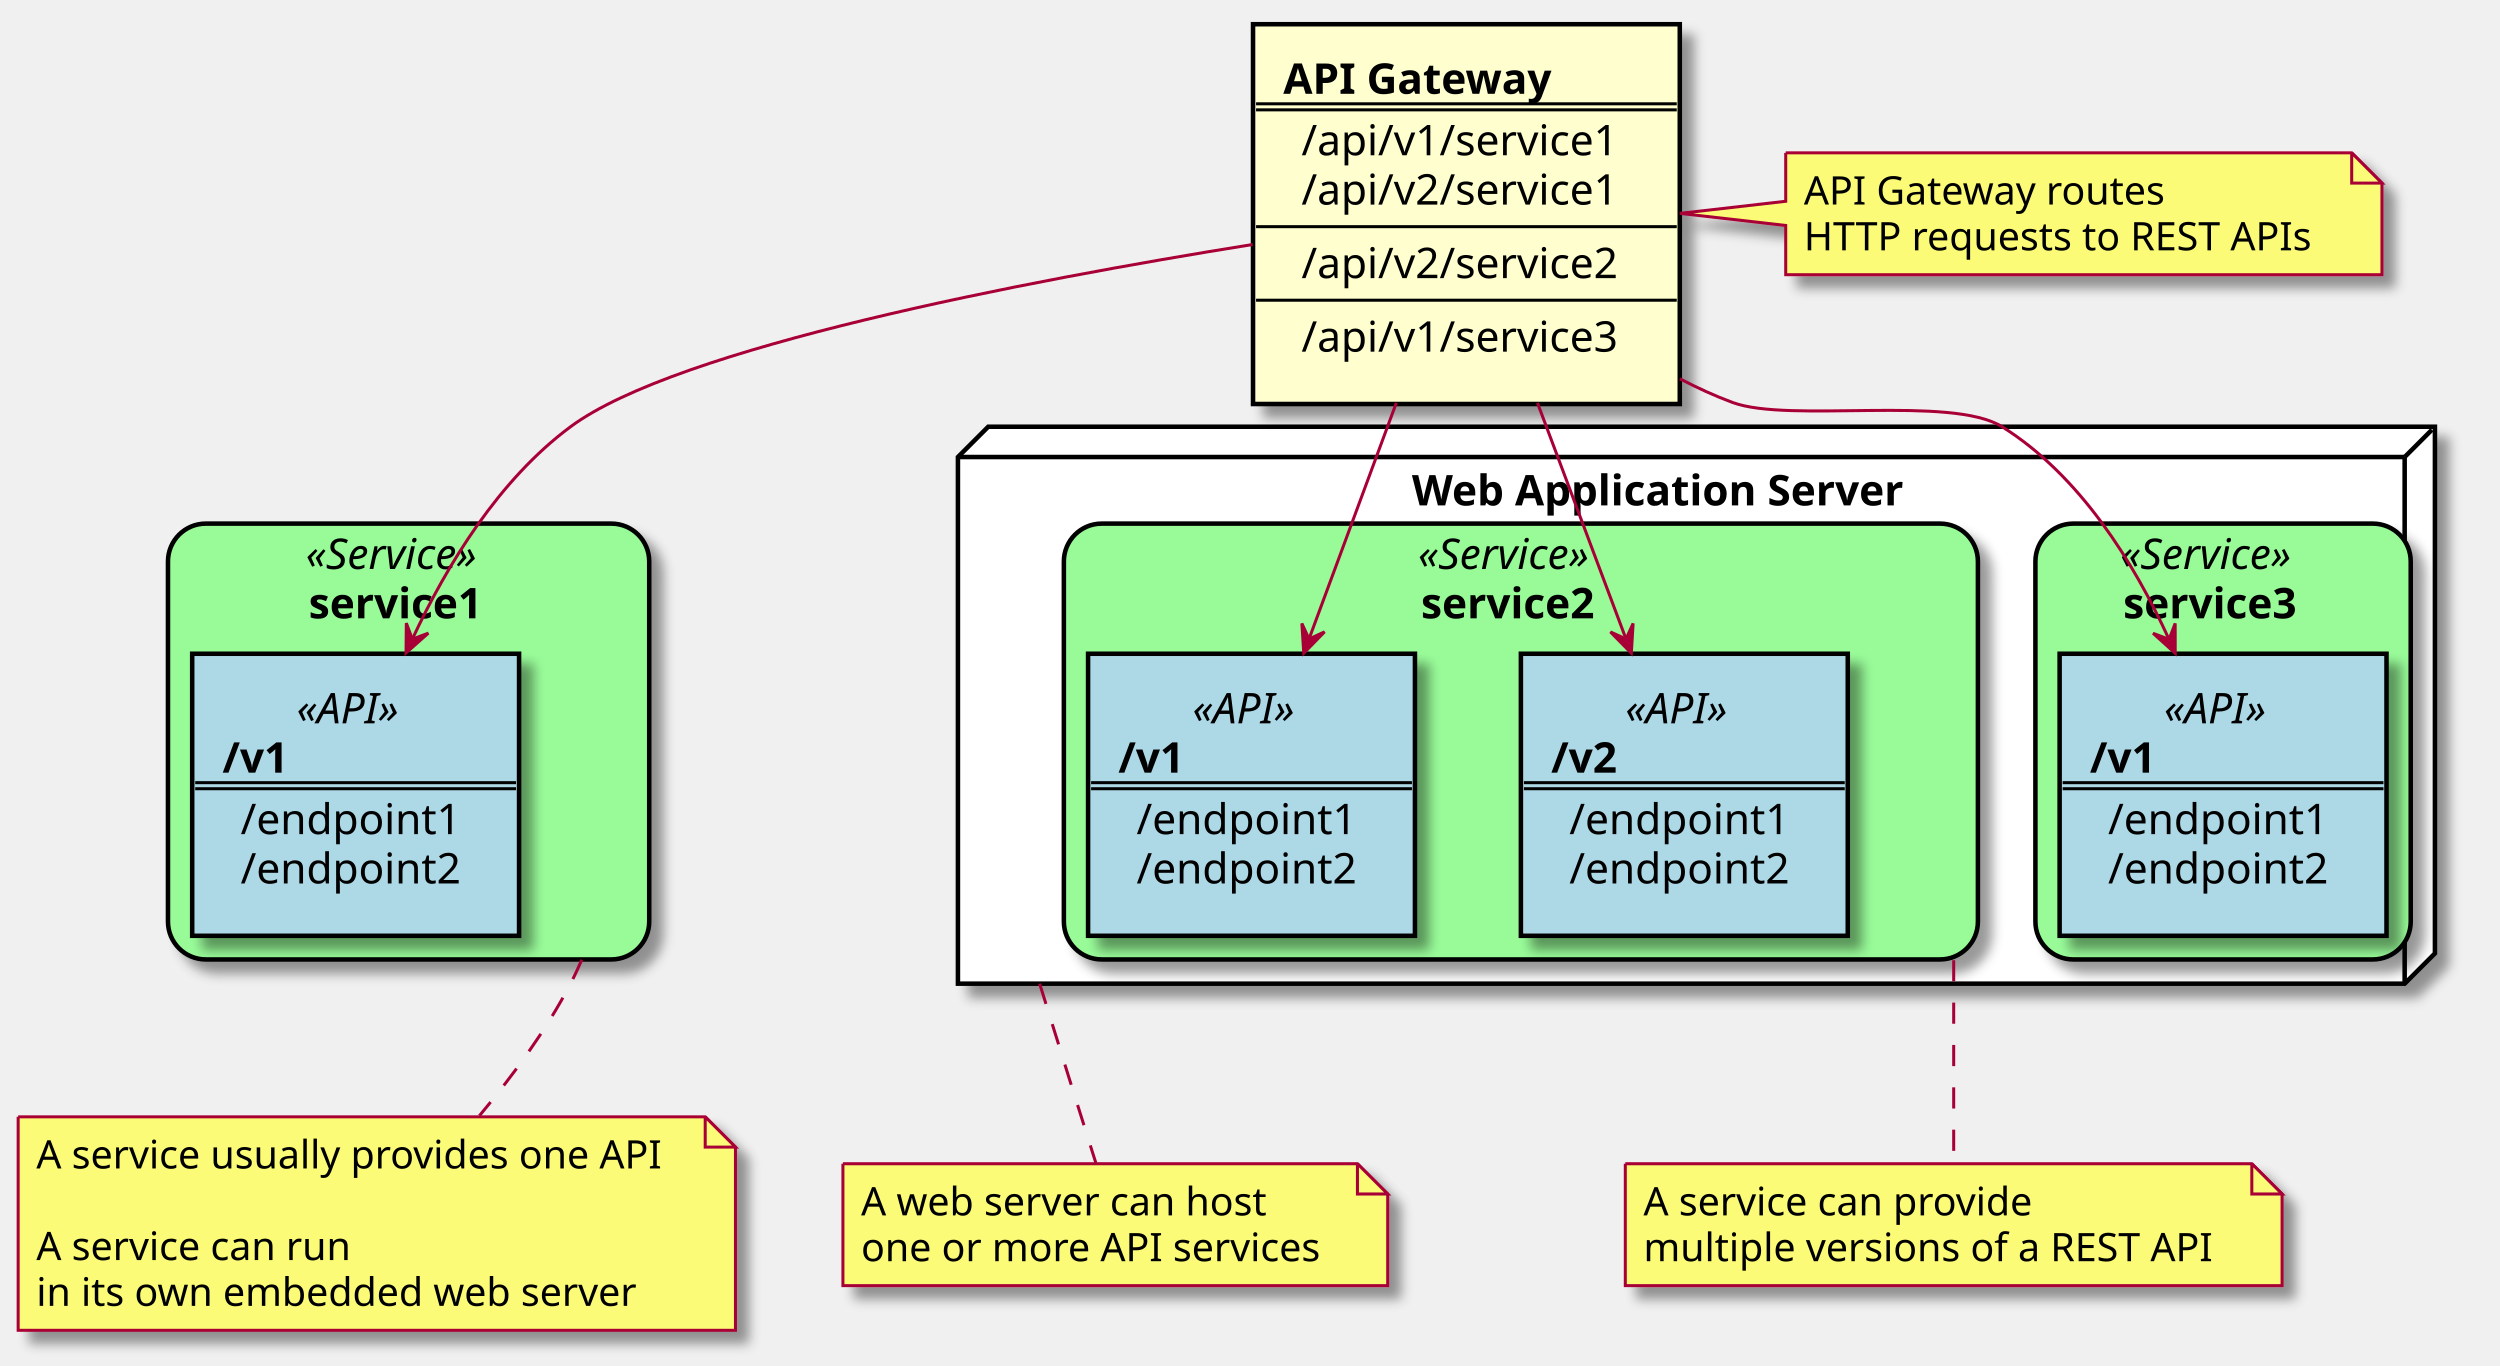
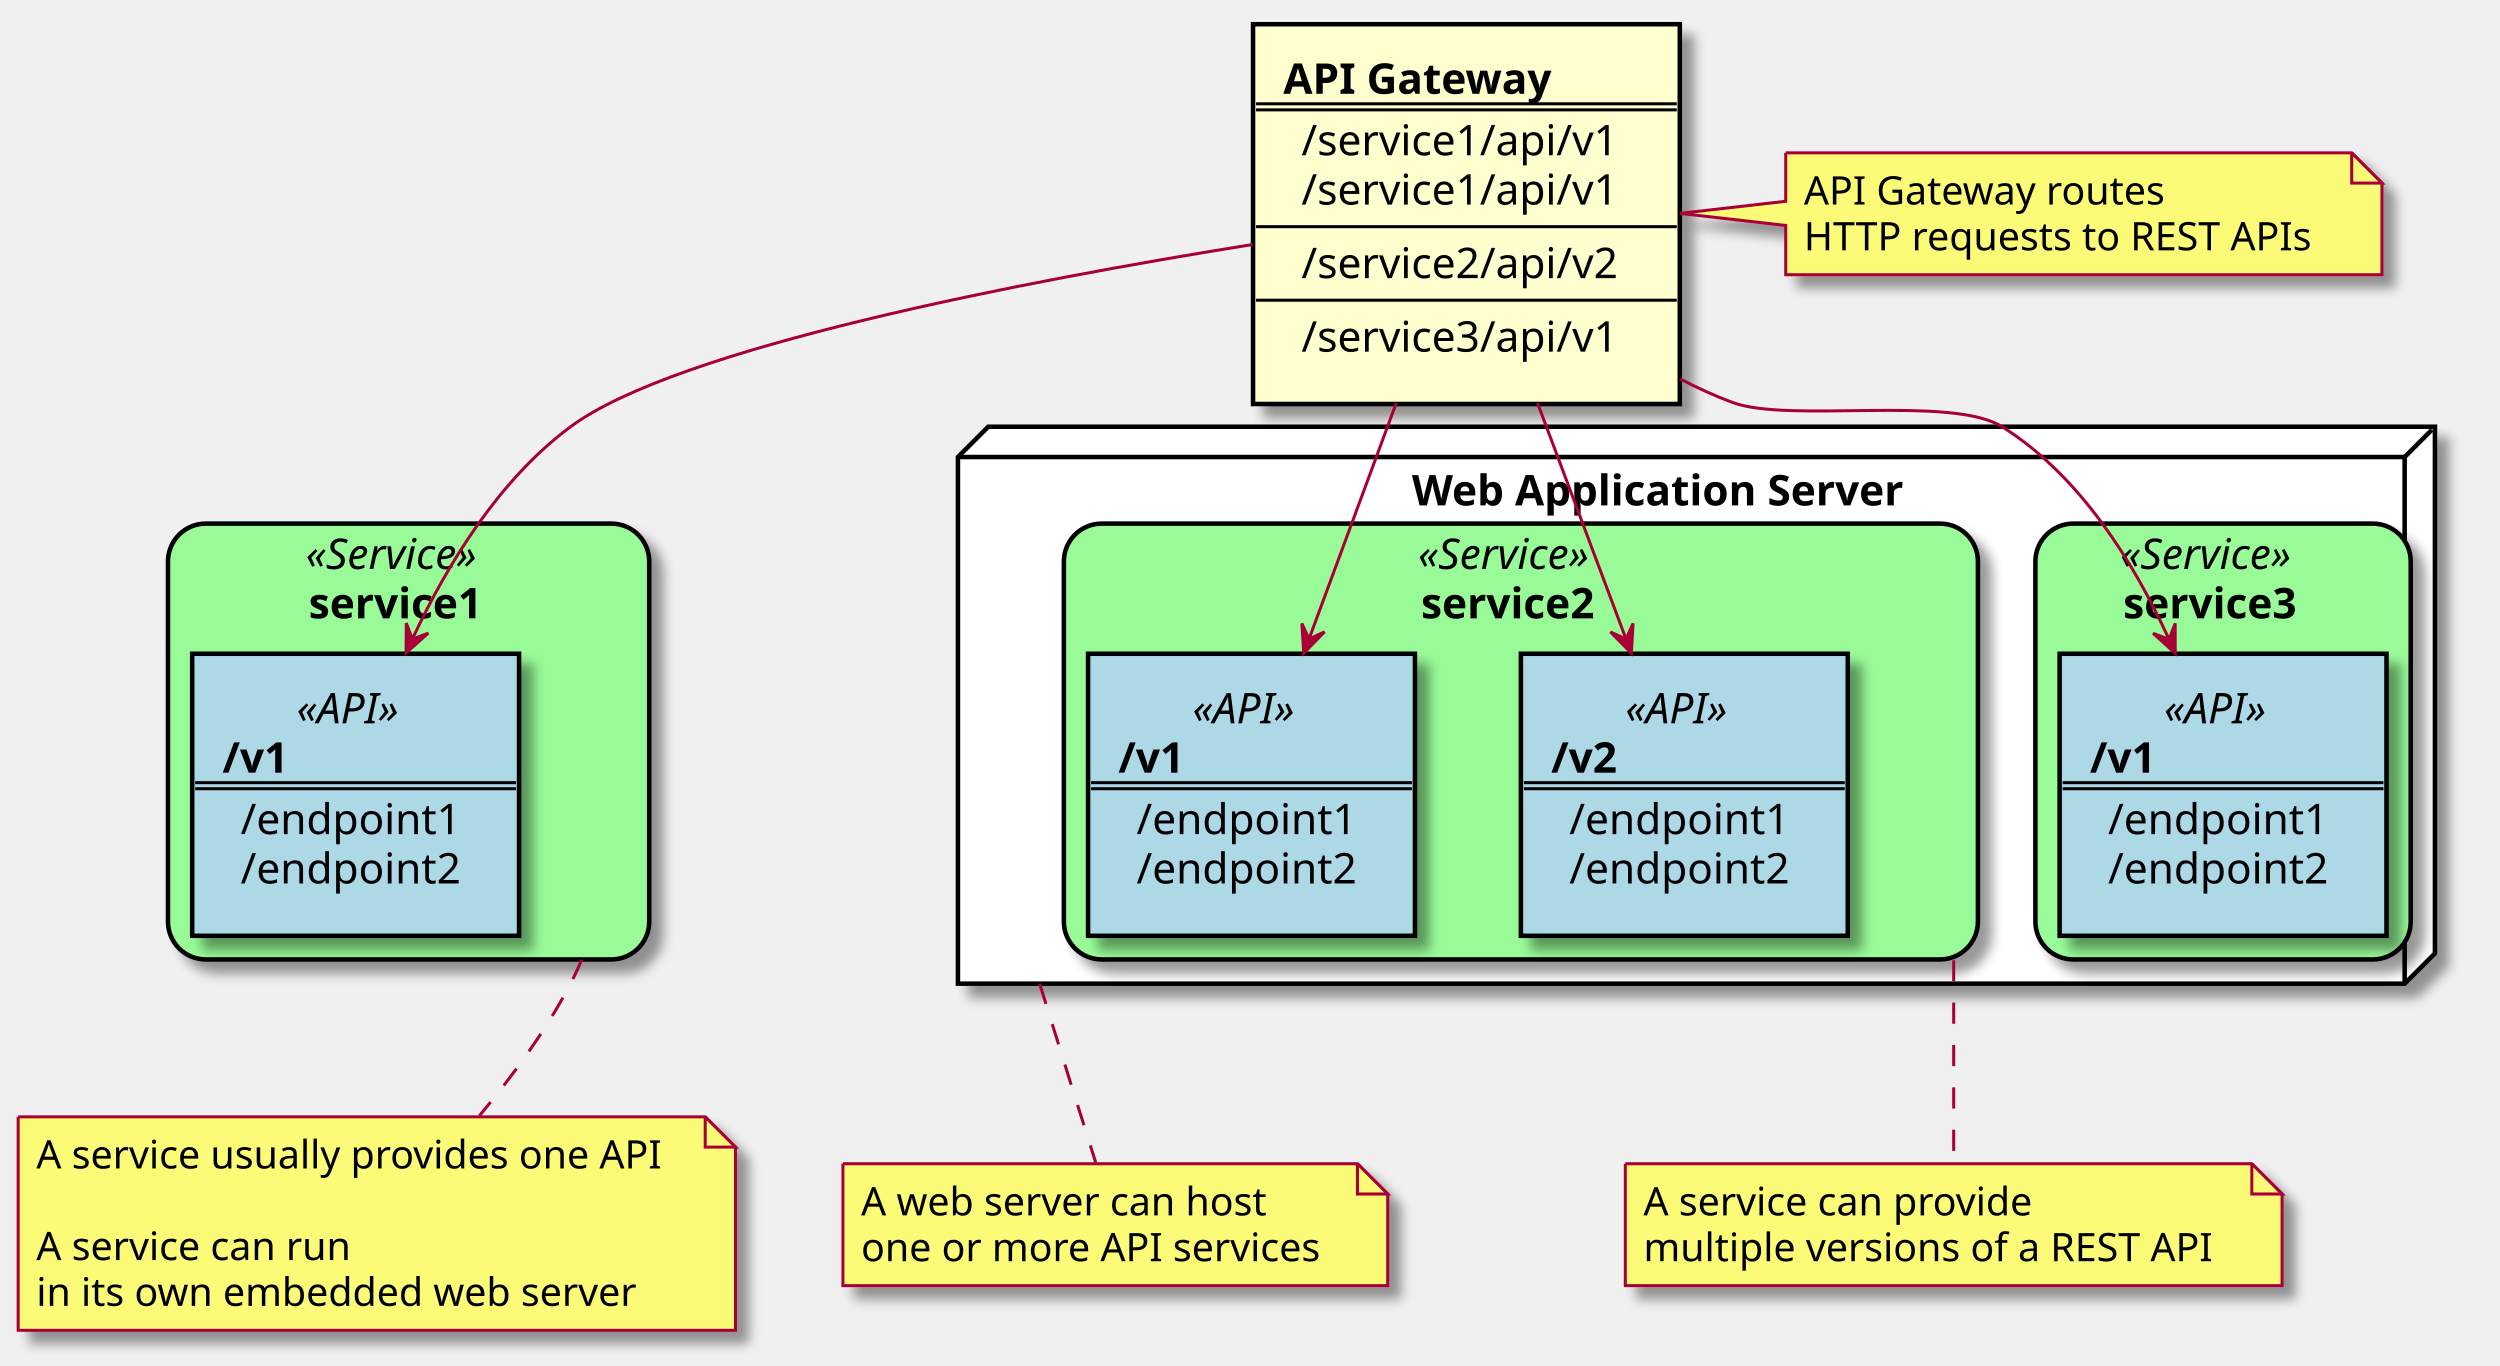
<svg xmlns="http://www.w3.org/2000/svg" contentScriptType="application/ecmascript" contentStyleType="text/css" height="451px" preserveAspectRatio="none" style="width:826px;height:451px;" version="1.1" viewBox="0 0 826 451" width="826px" zoomAndPan="magnify">
  <defs>
    <filter height="300%" id="f13ebd844e0nuw" width="300%" x="-1" y="-1">
      <feGaussianBlur result="blurOut" stdDeviation="2.0" />
      <feColorMatrix in="blurOut" result="blurOut2" type="matrix" values="0 0 0 0 0 0 0 0 0 0 0 0 0 0 0 0 0 0 .4 0" />
      <feOffset dx="4.0" dy="4.0" in="blurOut2" result="blurOut3" />
      <feBlend in="SourceGraphic" in2="blurOut3" mode="normal" />
    </filter>
  </defs>
  <g>
    <rect fill="#98FB98" filter="url(#f13ebd844e0nuw)" height="144" rx="12.5" ry="12.5" style="stroke: #000000; stroke-width: 1.5;" width="159" x="55.5" y="173" />
    <text fill="#000000" font-family="sans-serif" font-size="14" font-style="italic" lengthAdjust="spacingAndGlyphs" textLength="68" x="101" y="187.995">«Service»</text>
    <text fill="#000000" font-family="sans-serif" font-size="14" font-weight="bold" lengthAdjust="spacingAndGlyphs" textLength="66" x="102" y="204.292">service1</text>
    <polygon fill="#FFFFFF" filter="url(#f13ebd844e0nuw)" points="316.5,151,326.5,141,804.5,141,804.5,315,794.5,325,316.5,325,316.5,151" style="stroke: #000000; stroke-width: 1.5;" />
    <line style="stroke: #000000; stroke-width: 1.5;" x1="794.5" x2="803.5" y1="151" y2="142" />
    <line style="stroke: #000000; stroke-width: 1.5;" x1="316.5" x2="794.5" y1="151" y2="151" />
    <line style="stroke: #000000; stroke-width: 1.5;" x1="794.5" x2="794.5" y1="151" y2="325" />
    <text fill="#000000" font-family="sans-serif" font-size="14" font-weight="bold" lengthAdjust="spacingAndGlyphs" textLength="180" x="466.5" y="166.995">Web Application Server</text>
    <rect fill="#98FB98" filter="url(#f13ebd844e0nuw)" height="144" rx="12.5" ry="12.5" style="stroke: #000000; stroke-width: 1.5;" width="124" x="672.5" y="173" />
    <text fill="#000000" font-family="sans-serif" font-size="14" font-style="italic" lengthAdjust="spacingAndGlyphs" textLength="68" x="700.5" y="187.995">«Service»</text>
    <text fill="#000000" font-family="sans-serif" font-size="14" font-weight="bold" lengthAdjust="spacingAndGlyphs" textLength="66" x="701.5" y="204.292">service3</text>
    <rect fill="#98FB98" filter="url(#f13ebd844e0nuw)" height="144" rx="12.5" ry="12.5" style="stroke: #000000; stroke-width: 1.5;" width="302" x="351.5" y="173" />
    <text fill="#000000" font-family="sans-serif" font-size="14" font-style="italic" lengthAdjust="spacingAndGlyphs" textLength="68" x="468.5" y="187.995">«Service»</text>
    <text fill="#000000" font-family="sans-serif" font-size="14" font-weight="bold" lengthAdjust="spacingAndGlyphs" textLength="66" x="469.5" y="204.292">service2</text>
    <rect fill="#ADD8E6" filter="url(#f13ebd844e0nuw)" height="93.188" style="stroke: #000000; stroke-width: 1.5;" width="108" x="63.5" y="216" />
    <text fill="#000000" font-family="sans-serif" font-size="14" font-style="italic" lengthAdjust="spacingAndGlyphs" textLength="39" x="98" y="238.995">«API»</text>
    <text fill="#000000" font-family="sans-serif" font-size="14" font-weight="bold" lengthAdjust="spacingAndGlyphs" textLength="24" x="73.5" y="255.292">/v1</text>
    <line style="stroke: #000000; stroke-width: 1.0;" x1="64.5" x2="170.5" y1="258.594" y2="258.594" />
    <line style="stroke: #000000; stroke-width: 1.0;" x1="64.5" x2="170.5" y1="260.594" y2="260.594" />
    <text fill="#000000" font-family="sans-serif" font-size="14" lengthAdjust="spacingAndGlyphs" textLength="76" x="79.5" y="275.589">/endpoint1</text>
    <text fill="#000000" font-family="sans-serif" font-size="14" lengthAdjust="spacingAndGlyphs" textLength="76" x="79.5" y="291.886">/endpoint2</text>
    <rect fill="#ADD8E6" filter="url(#f13ebd844e0nuw)" height="93.188" style="stroke: #000000; stroke-width: 1.5;" width="108" x="680.5" y="216" />
    <text fill="#000000" font-family="sans-serif" font-size="14" font-style="italic" lengthAdjust="spacingAndGlyphs" textLength="39" x="715" y="238.995">«API»</text>
    <text fill="#000000" font-family="sans-serif" font-size="14" font-weight="bold" lengthAdjust="spacingAndGlyphs" textLength="24" x="690.5" y="255.292">/v1</text>
    <line style="stroke: #000000; stroke-width: 1.0;" x1="681.5" x2="787.5" y1="258.594" y2="258.594" />
    <line style="stroke: #000000; stroke-width: 1.0;" x1="681.5" x2="787.5" y1="260.594" y2="260.594" />
    <text fill="#000000" font-family="sans-serif" font-size="14" lengthAdjust="spacingAndGlyphs" textLength="76" x="696.5" y="275.589">/endpoint1</text>
    <text fill="#000000" font-family="sans-serif" font-size="14" lengthAdjust="spacingAndGlyphs" textLength="76" x="696.5" y="291.886">/endpoint2</text>
    <rect fill="#ADD8E6" filter="url(#f13ebd844e0nuw)" height="93.188" style="stroke: #000000; stroke-width: 1.5;" width="108" x="502.5" y="216" />
    <text fill="#000000" font-family="sans-serif" font-size="14" font-style="italic" lengthAdjust="spacingAndGlyphs" textLength="39" x="537" y="238.995">«API»</text>
    <text fill="#000000" font-family="sans-serif" font-size="14" font-weight="bold" lengthAdjust="spacingAndGlyphs" textLength="24" x="512.5" y="255.292">/v2</text>
    <line style="stroke: #000000; stroke-width: 1.0;" x1="503.5" x2="609.5" y1="258.594" y2="258.594" />
    <line style="stroke: #000000; stroke-width: 1.0;" x1="503.5" x2="609.5" y1="260.594" y2="260.594" />
    <text fill="#000000" font-family="sans-serif" font-size="14" lengthAdjust="spacingAndGlyphs" textLength="76" x="518.5" y="275.589">/endpoint1</text>
    <text fill="#000000" font-family="sans-serif" font-size="14" lengthAdjust="spacingAndGlyphs" textLength="76" x="518.5" y="291.886">/endpoint2</text>
    <rect fill="#ADD8E6" filter="url(#f13ebd844e0nuw)" height="93.188" style="stroke: #000000; stroke-width: 1.5;" width="108" x="359.5" y="216" />
    <text fill="#000000" font-family="sans-serif" font-size="14" font-style="italic" lengthAdjust="spacingAndGlyphs" textLength="39" x="394" y="238.995">«API»</text>
    <text fill="#000000" font-family="sans-serif" font-size="14" font-weight="bold" lengthAdjust="spacingAndGlyphs" textLength="24" x="369.5" y="255.292">/v1</text>
    <line style="stroke: #000000; stroke-width: 1.0;" x1="360.5" x2="466.5" y1="258.594" y2="258.594" />
    <line style="stroke: #000000; stroke-width: 1.0;" x1="360.5" x2="466.5" y1="260.594" y2="260.594" />
    <text fill="#000000" font-family="sans-serif" font-size="14" lengthAdjust="spacingAndGlyphs" textLength="76" x="375.5" y="275.589">/endpoint1</text>
    <text fill="#000000" font-family="sans-serif" font-size="14" lengthAdjust="spacingAndGlyphs" textLength="76" x="375.5" y="291.886">/endpoint2</text>
    <rect fill="#FEFECE" filter="url(#f13ebd844e0nuw)" height="125.484" style="stroke: #000000; stroke-width: 1.5;" width="141" x="414" y="8" />
    <text fill="#000000" font-family="sans-serif" font-size="14" font-weight="bold" lengthAdjust="spacingAndGlyphs" textLength="95" x="424" y="30.995">API Gateway</text>
    <line style="stroke: #000000; stroke-width: 1.0;" x1="415" x2="554" y1="34.297" y2="34.297" />
    <line style="stroke: #000000; stroke-width: 1.0;" x1="415" x2="554" y1="36.297" y2="36.297" />
-     <text fill="#000000" font-family="sans-serif" font-size="14" lengthAdjust="spacingAndGlyphs" textLength="109" x="430" y="51.292">/api/v1/service1</text>
-     <text fill="#000000" font-family="sans-serif" font-size="14" lengthAdjust="spacingAndGlyphs" textLength="109" x="430" y="67.589">/api/v2/service1</text>
+     <text fill="#000000" font-family="sans-serif" font-size="14" lengthAdjust="spacingAndGlyphs" textLength="109" x="430" y="51.292">/service1/api/v1</text>
+     <text fill="#000000" font-family="sans-serif" font-size="14" lengthAdjust="spacingAndGlyphs" textLength="109" x="430" y="67.589">/service1/api/v1</text>
    <line style="stroke: #000000; stroke-width: 1.0;" x1="415" x2="554" y1="74.891" y2="74.891" />
-     <text fill="#000000" font-family="sans-serif" font-size="14" lengthAdjust="spacingAndGlyphs" textLength="109" x="430" y="91.886">/api/v2/service2</text>
+     <text fill="#000000" font-family="sans-serif" font-size="14" lengthAdjust="spacingAndGlyphs" textLength="109" x="430" y="91.886">/service2/api/v2</text>
    <line style="stroke: #000000; stroke-width: 1.0;" x1="415" x2="554" y1="99.188" y2="99.188" />
-     <text fill="#000000" font-family="sans-serif" font-size="14" lengthAdjust="spacingAndGlyphs" textLength="109" x="430" y="116.183">/api/v1/service3</text>
+     <text fill="#000000" font-family="sans-serif" font-size="14" lengthAdjust="spacingAndGlyphs" textLength="109" x="430" y="116.183">/service3/api/v1</text>
    <path d="M278.5,384.5 L278.5,424.766 L458.5,424.766 L458.5,394.5 L448.5,384.5 L278.5,384.5 " fill="#FBFB77" filter="url(#f13ebd844e0nuw)" style="stroke: #A80036; stroke-width: 1.0;" />
    <path d="M448.5,384.5 L448.5,394.5 L458.5,394.5 L448.5,384.5 " fill="#FBFB77" style="stroke: #A80036; stroke-width: 1.0;" />
    <text fill="#000000" font-family="sans-serif" font-size="13" lengthAdjust="spacingAndGlyphs" textLength="141" x="284.5" y="401.567">A web server can host</text>
    <text fill="#000000" font-family="sans-serif" font-size="13" lengthAdjust="spacingAndGlyphs" textLength="159" x="284.5" y="416.7">one or more API services</text>
    <path d="M6,369 L6,439.531 L243,439.531 L243,379 L233,369 L6,369 " fill="#FBFB77" filter="url(#f13ebd844e0nuw)" style="stroke: #A80036; stroke-width: 1.0;" />
    <path d="M233,369 L233,379 L243,379 L233,369 " fill="#FBFB77" style="stroke: #A80036; stroke-width: 1.0;" />
    <text fill="#000000" font-family="sans-serif" font-size="13" lengthAdjust="spacingAndGlyphs" textLength="216" x="12" y="386.067">A service usually provides one API</text>
    <text fill="#000000" font-family="sans-serif" font-size="13" lengthAdjust="spacingAndGlyphs" textLength="0" x="16" y="401.2" />
    <text fill="#000000" font-family="sans-serif" font-size="13" lengthAdjust="spacingAndGlyphs" textLength="110" x="12" y="416.332">A service can run</text>
    <text fill="#000000" font-family="sans-serif" font-size="13" lengthAdjust="spacingAndGlyphs" textLength="205" x="12" y="431.465">in its own embedded web server</text>
    <path d="M537,384.5 L537,424.766 L754,424.766 L754,394.5 L744,384.5 L537,384.5 " fill="#FBFB77" filter="url(#f13ebd844e0nuw)" style="stroke: #A80036; stroke-width: 1.0;" />
    <path d="M744,384.5 L744,394.5 L754,394.5 L744,384.5 " fill="#FBFB77" style="stroke: #A80036; stroke-width: 1.0;" />
    <text fill="#000000" font-family="sans-serif" font-size="13" lengthAdjust="spacingAndGlyphs" textLength="136" x="543" y="401.567">A service can provide</text>
    <text fill="#000000" font-family="sans-serif" font-size="13" lengthAdjust="spacingAndGlyphs" textLength="196" x="543" y="416.7">multiple versions of a REST API</text>
    <path d="M590,50.5 L590,66.5 L555.023,70.5 L590,74.5 L590,90.766 A0,0 0 0 0 590,90.766 L787,90.766 A0,0 0 0 0 787,90.766 L787,60.5 L777,50.5 L590,50.5 A0,0 0 0 0 590,50.5 " fill="#FBFB77" filter="url(#f13ebd844e0nuw)" style="stroke: #A80036; stroke-width: 1.0;" />
    <path d="M777,50.5 L777,60.5 L787,60.5 L777,50.5 " fill="#FBFB77" style="stroke: #A80036; stroke-width: 1.0;" />
    <text fill="#000000" font-family="sans-serif" font-size="13" lengthAdjust="spacingAndGlyphs" textLength="124" x="596" y="67.567">API Gateway routes</text>
    <text fill="#000000" font-family="sans-serif" font-size="13" lengthAdjust="spacingAndGlyphs" textLength="176" x="596" y="82.7">HTTP requests to REST APIs</text>
    <path d="M343.5,325 C349.74,345.181 356.994,368.201 362.076,384.258 " fill="none" id="server-GMN11" style="stroke: #A80036; stroke-width: 1.0; stroke-dasharray: 7.0,7.0;" />
    <path d="M192.203,317.109 C192.16,317.209 192.117,317.309 192.075,317.41 C191.989,317.61 191.903,317.81 191.816,318.009 C191.469,318.808 191.115,319.6 190.754,320.385 C190.032,321.955 189.281,323.497 188.5,325 C180.495,340.409 169.24,355.671 158.397,368.64 " fill="none" id="service1-GMN14" style="stroke: #A80036; stroke-width: 1.0; stroke-dasharray: 7.0,7.0;" />
    <path d="M645.5,317.252 C645.5,317.45 645.5,317.649 645.5,317.847 C645.5,318.245 645.5,318.642 645.5,319.041 C645.5,319.838 645.5,320.638 645.5,321.44 C645.5,324.647 645.5,327.888 645.5,331.136 C645.5,337.631 645.5,344.153 645.5,350.484 C645.5,363.145 645.5,375.04 645.5,384.428 " fill="none" id="service2-GMN17" style="stroke: #A80036; stroke-width: 1.0; stroke-dasharray: 7.0,7.0;" />
    <path d="M413.873,80.778 C338.07,92.932 223.777,114.85 188.5,141 C164.85,158.531 147.733,186.478 136.239,211.151 " fill="none" id="gateway-api1v1" style="stroke: #A80036; stroke-width: 1.0;" />
    <polygon fill="#A80036" points="134.158,215.717,141.531,209.186,136.232,211.167,134.251,205.868,134.158,215.717" style="stroke: #A80036; stroke-width: 1.0;" />
    <path d="M461.35,133.102 C452.017,158.34 441.384,187.096 432.515,211.08 " fill="none" id="gateway-api2v1" style="stroke: #A80036; stroke-width: 1.0;" />
    <polygon fill="#A80036" points="430.765,215.811,437.639,208.757,432.5,211.121,430.135,205.982,430.765,215.811" style="stroke: #A80036; stroke-width: 1.0;" />
    <path d="M507.976,133.102 C517.44,158.34 528.223,187.096 537.217,211.08 " fill="none" id="gateway-api2v2" style="stroke: #A80036; stroke-width: 1.0;" />
    <polygon fill="#A80036" points="538.991,215.811,539.577,205.979,537.236,211.129,532.086,208.788,538.991,215.811" style="stroke: #A80036; stroke-width: 1.0;" />
    <path d="M555.028,125.143 C560.756,128.151 566.611,130.826 572.5,133 C591.129,139.876 644.673,130.457 661.5,141 C687.119,157.051 704.961,185.678 716.59,211.114 " fill="none" id="gateway-api3v1" style="stroke: #A80036; stroke-width: 1.0;" />
    <polygon fill="#A80036" points="718.69,215.823,718.678,205.974,716.654,211.256,711.371,209.232,718.69,215.823" style="stroke: #A80036; stroke-width: 1.0;" />
  </g>
</svg>
